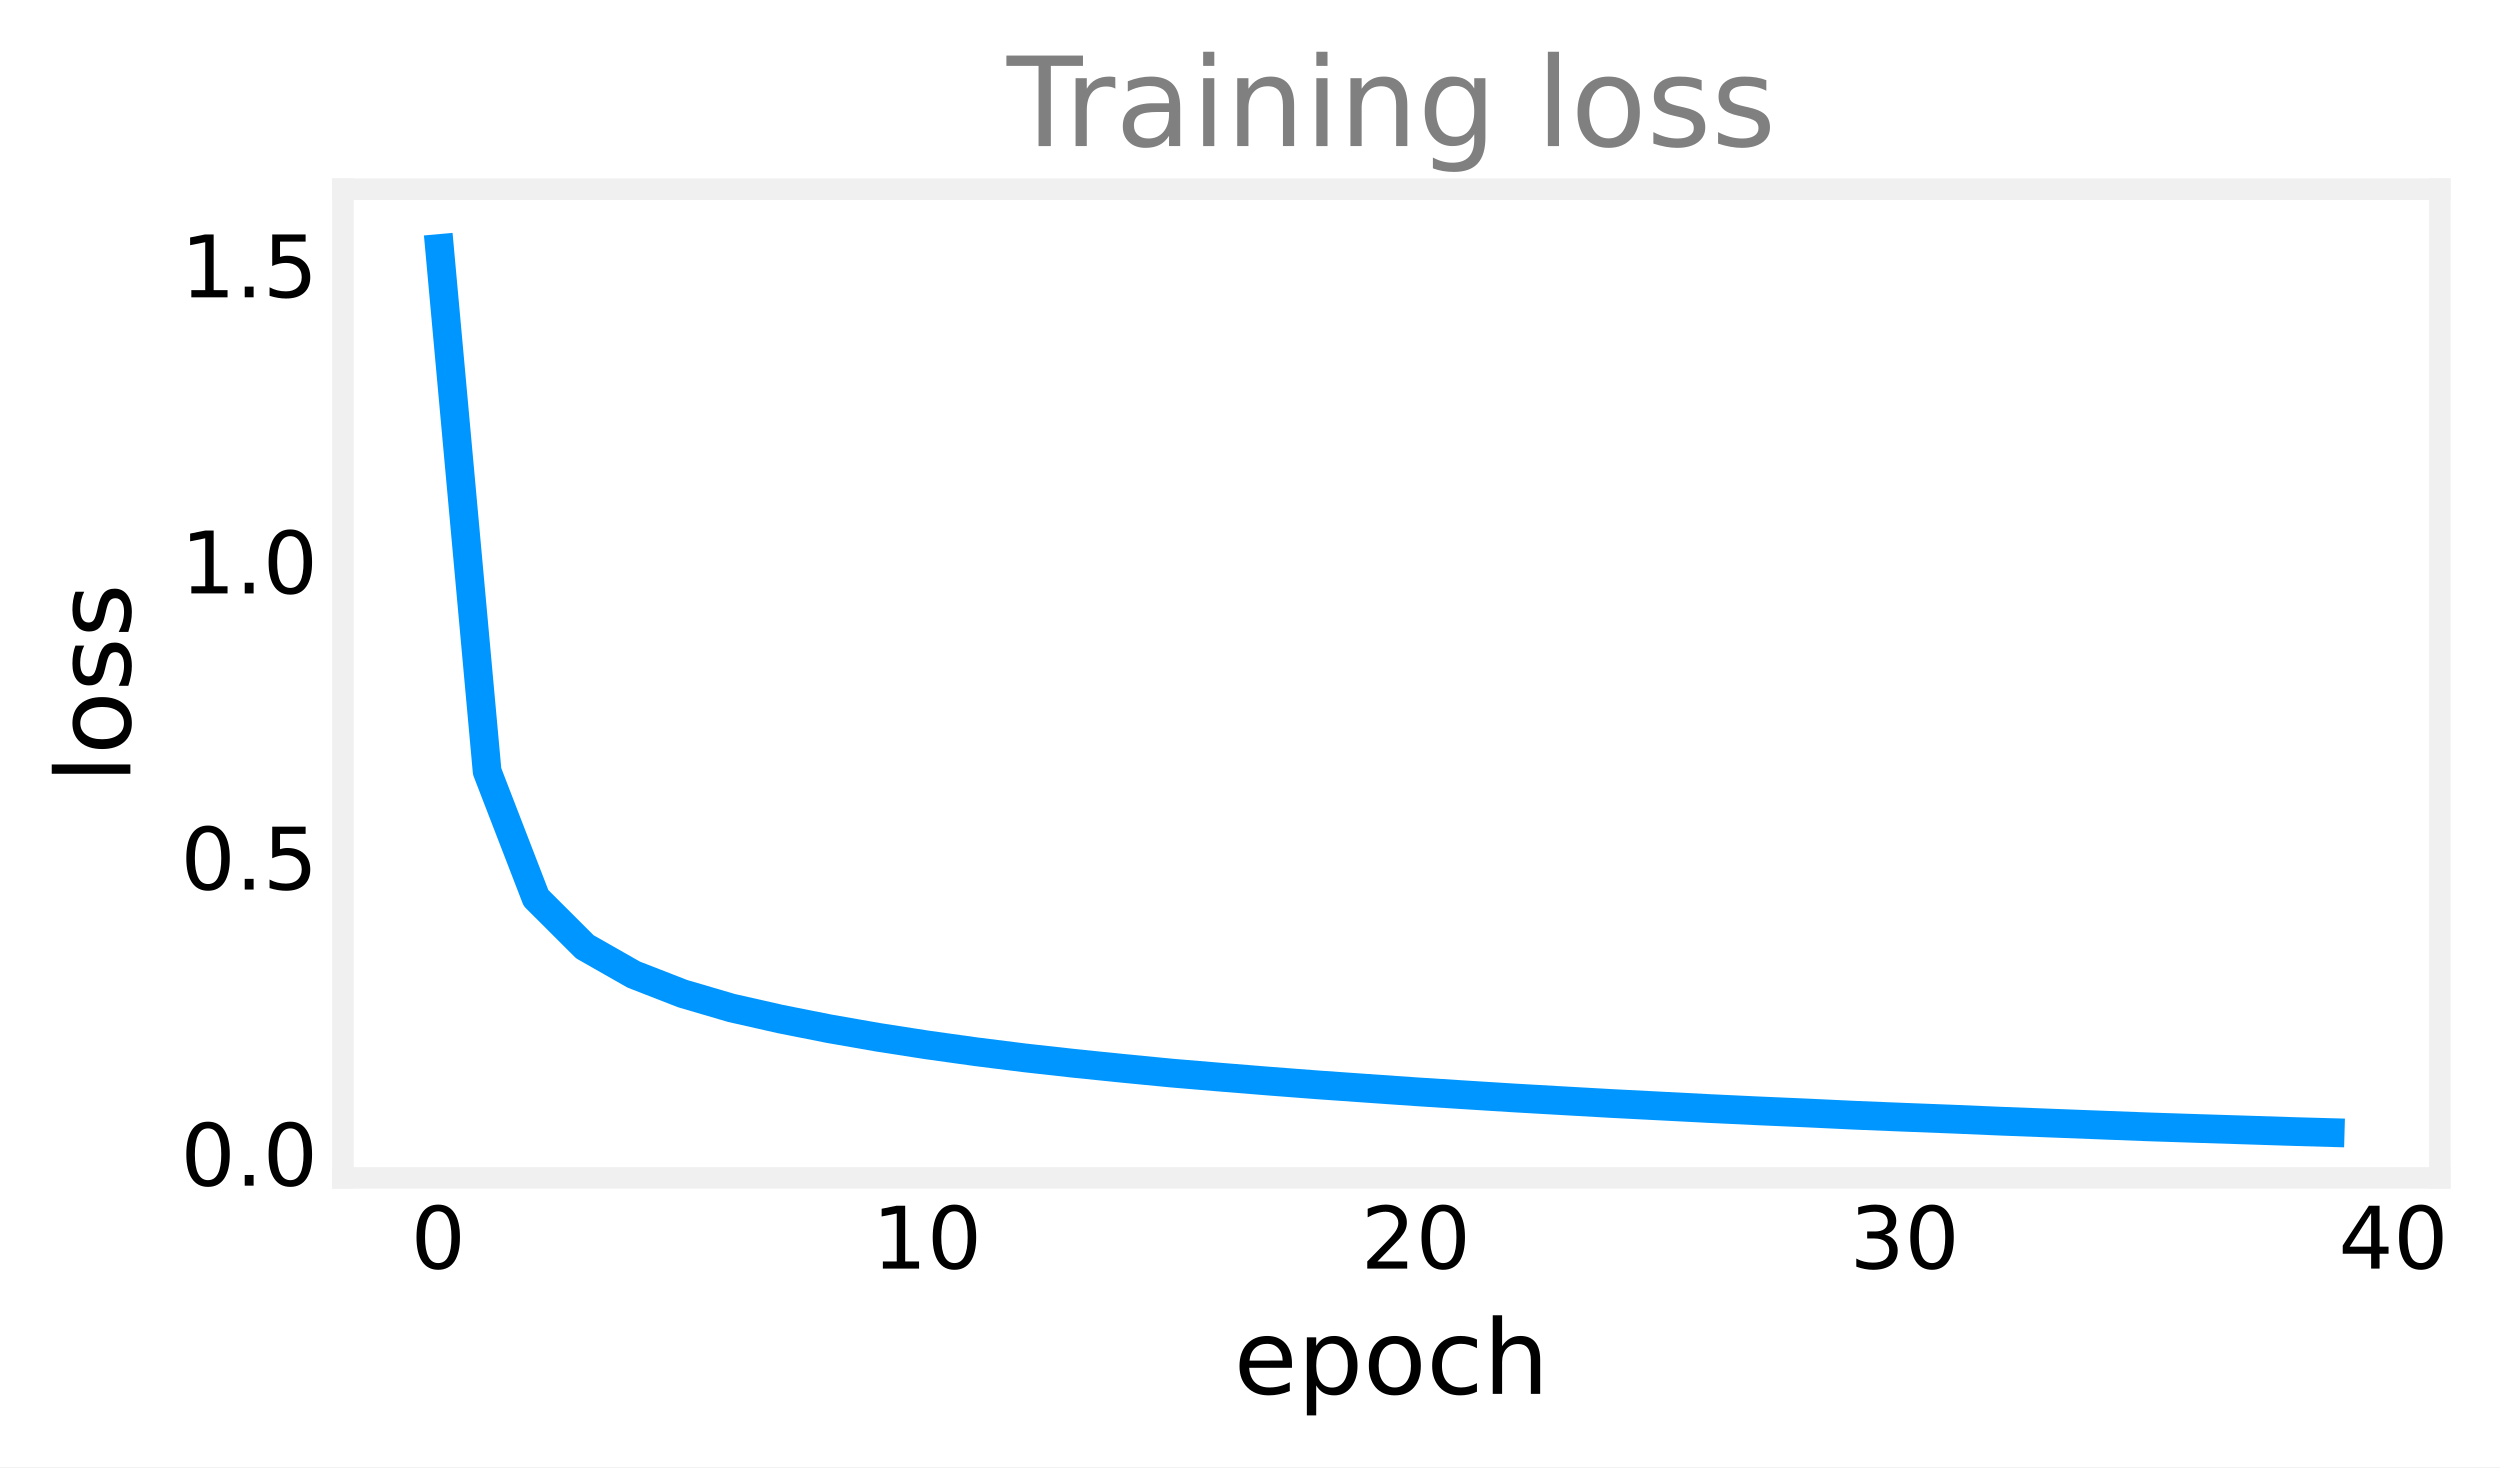
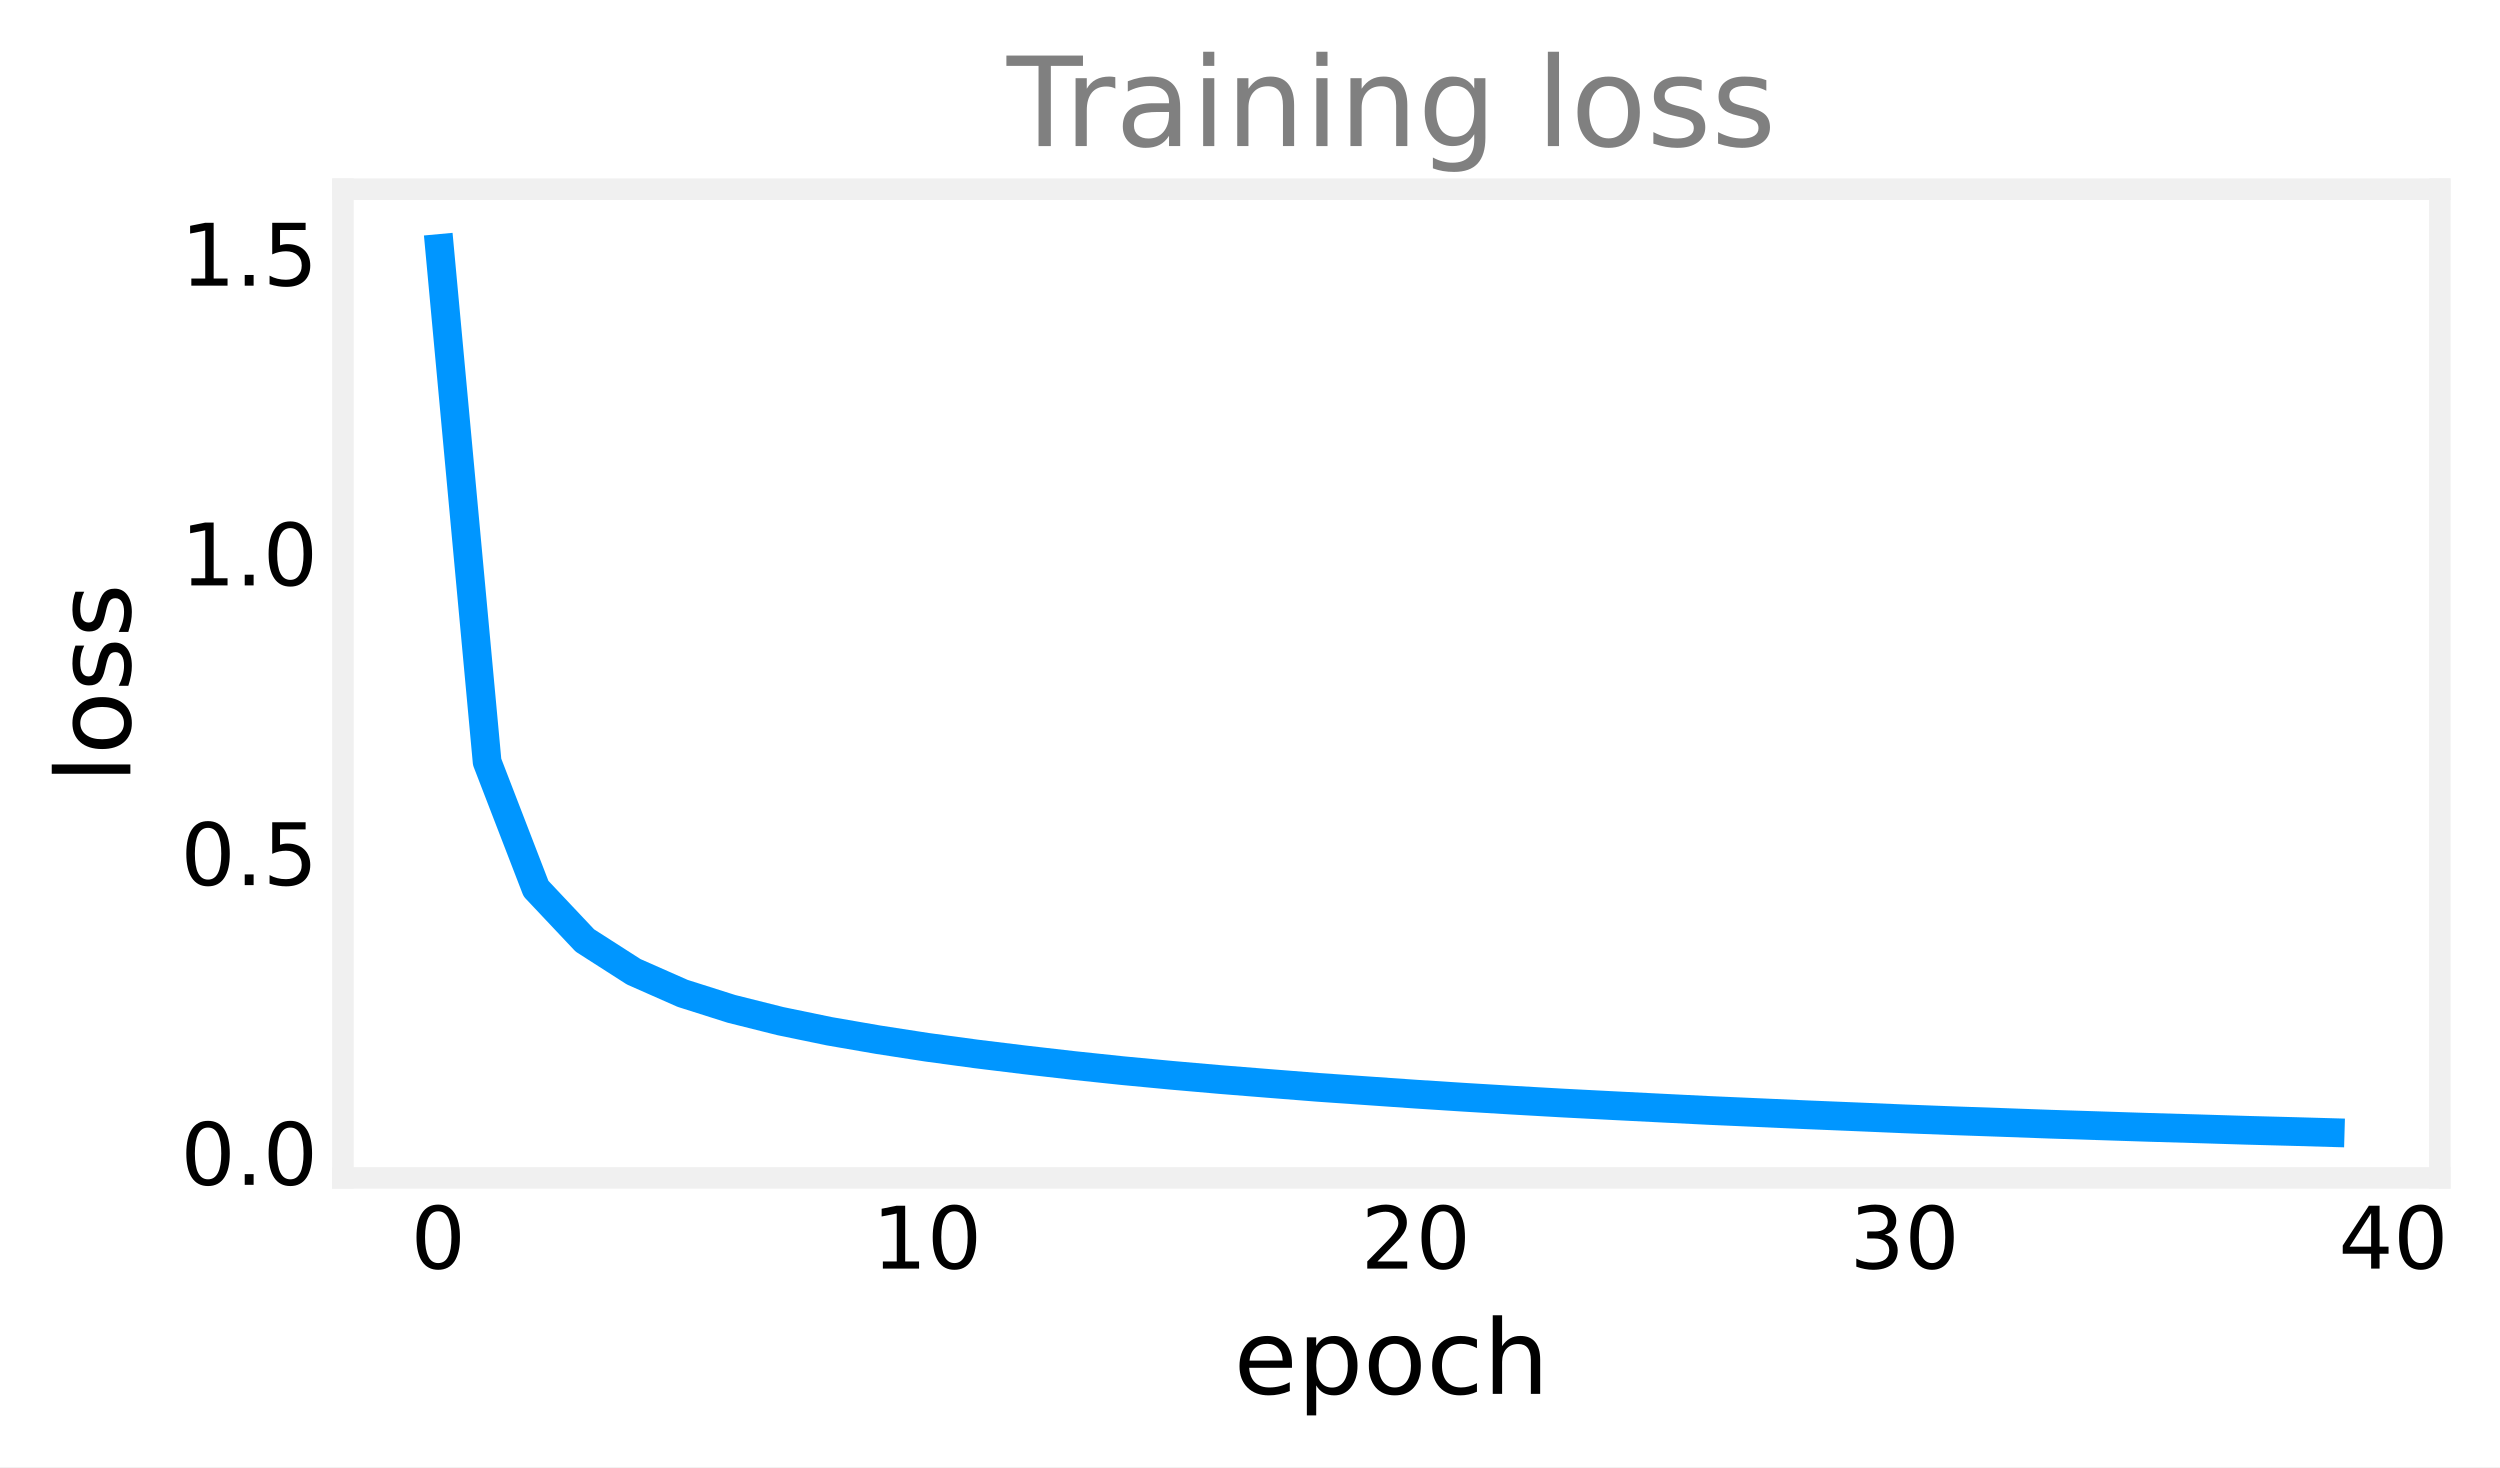
<svg xmlns="http://www.w3.org/2000/svg" xmlns:xlink="http://www.w3.org/1999/xlink" width="347.883pt" height="204.16pt" viewBox="0 0 347.883 204.16" version="1.1">
  <defs>
    <style type="text/css">*{stroke-linejoin: round; stroke-linecap: butt}</style>
  </defs>
  <g id="figure_1">
    <g id="patch_1">
      <path d="M 0 204.16  L 347.883 204.16  L 347.883 0  L 0 0  z " style="fill: #ffffff" />
    </g>
    <g id="axes_1">
      <g id="patch_2">
        <path d="M 47.72 163.91  L 339.51 163.91  L 339.51 26.33  L 47.72 26.33  z " style="fill: #ffffff" />
      </g>
      <g id="matplotlib.axis_1">
        <g id="xtick_1">
          <g id="line2d_1" />
          <g id="text_1">
            <g transform="translate(57.16591 176.5282) scale(0.12 -0.12)">
              <defs>
                <path id="DejaVuSans-30" d="M 2034 4250  Q 1547 4250 1301 3770  Q 1056 3291 1056 2328  Q 1056 1369 1301 889  Q 1547 409 2034 409  Q 2525 409 2770 889  Q 3016 1369 3016 2328  Q 3016 3291 2770 3770  Q 2525 4250 2034 4250  z M 2034 4750  Q 2819 4750 3233 4129  Q 3647 3509 3647 2328  Q 3647 1150 3233 529  Q 2819 -91 2034 -91  Q 1250 -91 836 529  Q 422 1150 422 2328  Q 422 3509 836 4129  Q 1250 4750 2034 4750  z " transform="scale(0.015625)" />
              </defs>
              <use xlink:href="#DejaVuSans-30" />
            </g>
          </g>
        </g>
        <g id="xtick_2">
          <g id="line2d_2" />
          <g id="text_2">
            <g transform="translate(121.3646 176.5282) scale(0.12 -0.12)">
              <defs>
                <path id="DejaVuSans-31" d="M 794 531  L 1825 531  L 1825 4091  L 703 3866  L 703 4441  L 1819 4666  L 2450 4666  L 2450 531  L 3481 531  L 3481 0  L 794 0  L 794 531  z " transform="scale(0.015625)" />
              </defs>
              <use xlink:href="#DejaVuSans-31" />
              <use xlink:href="#DejaVuSans-30" transform="translate(63.62305 0)" />
            </g>
          </g>
        </g>
        <g id="xtick_3">
          <g id="line2d_3" />
          <g id="text_3">
            <g transform="translate(189.3808 176.5282) scale(0.12 -0.12)">
              <defs>
                <path id="DejaVuSans-32" d="M 1228 531  L 3431 531  L 3431 0  L 469 0  L 469 531  Q 828 903 1448 1529  Q 2069 2156 2228 2338  Q 2531 2678 2651 2914  Q 2772 3150 2772 3378  Q 2772 3750 2511 3984  Q 2250 4219 1831 4219  Q 1534 4219 1204 4116  Q 875 4013 500 3803  L 500 4441  Q 881 4594 1212 4672  Q 1544 4750 1819 4750  Q 2544 4750 2975 4387  Q 3406 4025 3406 3419  Q 3406 3131 3298 2873  Q 3191 2616 2906 2266  Q 2828 2175 2409 1742  Q 1991 1309 1228 531  z " transform="scale(0.015625)" />
              </defs>
              <use xlink:href="#DejaVuSans-32" />
              <use xlink:href="#DejaVuSans-30" transform="translate(63.62305 0)" />
            </g>
          </g>
        </g>
        <g id="xtick_4">
          <g id="line2d_4" />
          <g id="text_4">
            <g transform="translate(257.3971 176.5282) scale(0.12 -0.12)">
              <defs>
                <path id="DejaVuSans-33" d="M 2597 2516  Q 3050 2419 3304 2112  Q 3559 1806 3559 1356  Q 3559 666 3084 287  Q 2609 -91 1734 -91  Q 1441 -91 1130 -33  Q 819 25 488 141  L 488 750  Q 750 597 1062 519  Q 1375 441 1716 441  Q 2309 441 2620 675  Q 2931 909 2931 1356  Q 2931 1769 2642 2001  Q 2353 2234 1838 2234  L 1294 2234  L 1294 2753  L 1863 2753  Q 2328 2753 2575 2939  Q 2822 3125 2822 3475  Q 2822 3834 2567 4026  Q 2313 4219 1838 4219  Q 1578 4219 1281 4162  Q 984 4106 628 3988  L 628 4550  Q 988 4650 1302 4700  Q 1616 4750 1894 4750  Q 2613 4750 3031 4423  Q 3450 4097 3450 3541  Q 3450 3153 3228 2886  Q 3006 2619 2597 2516  z " transform="scale(0.015625)" />
              </defs>
              <use xlink:href="#DejaVuSans-33" />
              <use xlink:href="#DejaVuSans-30" transform="translate(63.62305 0)" />
            </g>
          </g>
        </g>
        <g id="xtick_5">
          <g id="line2d_5" />
          <g id="text_5">
            <g transform="translate(325.4133 176.5282) scale(0.12 -0.12)">
              <defs>
                <path id="DejaVuSans-34" d="M 2419 4116  L 825 1625  L 2419 1625  L 2419 4116  z M 2253 4666  L 3047 4666  L 3047 1625  L 3713 1625  L 3713 1100  L 3047 1100  L 3047 0  L 2419 0  L 2419 1100  L 313 1100  L 313 1709  L 2253 4666  z " transform="scale(0.015625)" />
              </defs>
              <use xlink:href="#DejaVuSans-34" />
              <use xlink:href="#DejaVuSans-30" transform="translate(63.62305 0)" />
            </g>
          </g>
        </g>
        <g id="text_6">
          <g transform="translate(171.6865 193.9656) scale(0.144 -0.144)">
            <defs>
              <path id="DejaVuSans-65" d="M 3597 1894  L 3597 1613  L 953 1613  Q 991 1019 1311 708  Q 1631 397 2203 397  Q 2534 397 2845 478  Q 3156 559 3463 722  L 3463 178  Q 3153 47 2828 -22  Q 2503 -91 2169 -91  Q 1331 -91 842 396  Q 353 884 353 1716  Q 353 2575 817 3079  Q 1281 3584 2069 3584  Q 2775 3584 3186 3129  Q 3597 2675 3597 1894  z M 3022 2063  Q 3016 2534 2758 2815  Q 2500 3097 2075 3097  Q 1594 3097 1305 2825  Q 1016 2553 972 2059  L 3022 2063  z " transform="scale(0.015625)" />
              <path id="DejaVuSans-70" d="M 1159 525  L 1159 -1331  L 581 -1331  L 581 3500  L 1159 3500  L 1159 2969  Q 1341 3281 1617 3432  Q 1894 3584 2278 3584  Q 2916 3584 3314 3078  Q 3713 2572 3713 1747  Q 3713 922 3314 415  Q 2916 -91 2278 -91  Q 1894 -91 1617 61  Q 1341 213 1159 525  z M 3116 1747  Q 3116 2381 2855 2742  Q 2594 3103 2138 3103  Q 1681 3103 1420 2742  Q 1159 2381 1159 1747  Q 1159 1113 1420 752  Q 1681 391 2138 391  Q 2594 391 2855 752  Q 3116 1113 3116 1747  z " transform="scale(0.015625)" />
              <path id="DejaVuSans-6f" d="M 1959 3097  Q 1497 3097 1228 2736  Q 959 2375 959 1747  Q 959 1119 1226 758  Q 1494 397 1959 397  Q 2419 397 2687 759  Q 2956 1122 2956 1747  Q 2956 2369 2687 2733  Q 2419 3097 1959 3097  z M 1959 3584  Q 2709 3584 3137 3096  Q 3566 2609 3566 1747  Q 3566 888 3137 398  Q 2709 -91 1959 -91  Q 1206 -91 779 398  Q 353 888 353 1747  Q 353 2609 779 3096  Q 1206 3584 1959 3584  z " transform="scale(0.015625)" />
              <path id="DejaVuSans-63" d="M 3122 3366  L 3122 2828  Q 2878 2963 2633 3030  Q 2388 3097 2138 3097  Q 1578 3097 1268 2742  Q 959 2388 959 1747  Q 959 1106 1268 751  Q 1578 397 2138 397  Q 2388 397 2633 464  Q 2878 531 3122 666  L 3122 134  Q 2881 22 2623 -34  Q 2366 -91 2075 -91  Q 1284 -91 818 406  Q 353 903 353 1747  Q 353 2603 823 3093  Q 1294 3584 2113 3584  Q 2378 3584 2631 3529  Q 2884 3475 3122 3366  z " transform="scale(0.015625)" />
              <path id="DejaVuSans-68" d="M 3513 2113  L 3513 0  L 2938 0  L 2938 2094  Q 2938 2591 2744 2837  Q 2550 3084 2163 3084  Q 1697 3084 1428 2787  Q 1159 2491 1159 1978  L 1159 0  L 581 0  L 581 4863  L 1159 4863  L 1159 2956  Q 1366 3272 1645 3428  Q 1925 3584 2291 3584  Q 2894 3584 3203 3211  Q 3513 2838 3513 2113  z " transform="scale(0.015625)" />
            </defs>
            <use xlink:href="#DejaVuSans-65" />
            <use xlink:href="#DejaVuSans-70" transform="translate(61.52344 0)" />
            <use xlink:href="#DejaVuSans-6f" transform="translate(125 0)" />
            <use xlink:href="#DejaVuSans-63" transform="translate(186.1816 0)" />
            <use xlink:href="#DejaVuSans-68" transform="translate(241.1621 0)" />
          </g>
        </g>
      </g>
      <g id="matplotlib.axis_2">
        <g id="ytick_1">
          <g id="line2d_6" />
          <g id="text_7">
-             <g transform="translate(25.1365 164.9897) scale(0.12 -0.12)">
+             <g transform="translate(25.1365 164.8734) scale(0.12 -0.12)">
              <defs>
                <path id="DejaVuSans-2e" d="M 684 794  L 1344 794  L 1344 0  L 684 0  L 684 794  z " transform="scale(0.015625)" />
              </defs>
              <use xlink:href="#DejaVuSans-30" />
              <use xlink:href="#DejaVuSans-2e" transform="translate(63.62305 0)" />
              <use xlink:href="#DejaVuSans-30" transform="translate(95.41016 0)" />
            </g>
          </g>
        </g>
        <g id="ytick_2">
          <g id="line2d_7" />
          <g id="text_8">
-             <g transform="translate(25.1365 123.7835) scale(0.12 -0.12)">
+             <g transform="translate(25.1365 123.1666) scale(0.12 -0.12)">
              <defs>
                <path id="DejaVuSans-35" d="M 691 4666  L 3169 4666  L 3169 4134  L 1269 4134  L 1269 2991  Q 1406 3038 1543 3061  Q 1681 3084 1819 3084  Q 2600 3084 3056 2656  Q 3513 2228 3513 1497  Q 3513 744 3044 326  Q 2575 -91 1722 -91  Q 1428 -91 1123 -41  Q 819 9 494 109  L 494 744  Q 775 591 1075 516  Q 1375 441 1709 441  Q 2250 441 2565 725  Q 2881 1009 2881 1497  Q 2881 1984 2565 2268  Q 2250 2553 1709 2553  Q 1456 2553 1204 2497  Q 953 2441 691 2322  L 691 4666  z " transform="scale(0.015625)" />
              </defs>
              <use xlink:href="#DejaVuSans-30" />
              <use xlink:href="#DejaVuSans-2e" transform="translate(63.62305 0)" />
              <use xlink:href="#DejaVuSans-35" transform="translate(95.41016 0)" />
            </g>
          </g>
        </g>
        <g id="ytick_3">
          <g id="line2d_8" />
          <g id="text_9">
-             <g transform="translate(25.1365 82.57728) scale(0.12 -0.12)">
+             <g transform="translate(25.1365 81.4598) scale(0.12 -0.12)">
              <use xlink:href="#DejaVuSans-31" />
              <use xlink:href="#DejaVuSans-2e" transform="translate(63.62305 0)" />
              <use xlink:href="#DejaVuSans-30" transform="translate(95.41016 0)" />
            </g>
          </g>
        </g>
        <g id="ytick_4">
          <g id="line2d_9" />
          <g id="text_10">
-             <g transform="translate(25.1365 41.3711) scale(0.12 -0.12)">
+             <g transform="translate(25.1365 39.753) scale(0.12 -0.12)">
              <use xlink:href="#DejaVuSans-31" />
              <use xlink:href="#DejaVuSans-2e" transform="translate(63.62305 0)" />
              <use xlink:href="#DejaVuSans-35" transform="translate(95.41016 0)" />
            </g>
          </g>
        </g>
        <g id="text_11">
          <g transform="translate(18.14175 109.0273) rotate(-90) scale(0.144 -0.144)">
            <defs>
              <path id="DejaVuSans-6c" d="M 603 4863  L 1178 4863  L 1178 0  L 603 0  L 603 4863  z " transform="scale(0.015625)" />
              <path id="DejaVuSans-73" d="M 2834 3397  L 2834 2853  Q 2591 2978 2328 3040  Q 2066 3103 1784 3103  Q 1356 3103 1142 2972  Q 928 2841 928 2578  Q 928 2378 1081 2264  Q 1234 2150 1697 2047  L 1894 2003  Q 2506 1872 2764 1633  Q 3022 1394 3022 966  Q 3022 478 2636 193  Q 2250 -91 1575 -91  Q 1294 -91 989 -36  Q 684 19 347 128  L 347 722  Q 666 556 975 473  Q 1284 391 1588 391  Q 1994 391 2212 530  Q 2431 669 2431 922  Q 2431 1156 2273 1281  Q 2116 1406 1581 1522  L 1381 1569  Q 847 1681 609 1914  Q 372 2147 372 2553  Q 372 3047 722 3315  Q 1072 3584 1716 3584  Q 2034 3584 2315 3537  Q 2597 3491 2834 3397  z " transform="scale(0.015625)" />
            </defs>
            <use xlink:href="#DejaVuSans-6c" />
            <use xlink:href="#DejaVuSans-6f" transform="translate(27.7832 0)" />
            <use xlink:href="#DejaVuSans-73" transform="translate(88.96484 0)" />
            <use xlink:href="#DejaVuSans-73" transform="translate(141.0645 0)" />
          </g>
        </g>
      </g>
      <g id="line2d_10">
-         <path d="M 60.983 32.584  L 67.785 107.342  L 74.587 124.965  L 81.388 131.752  L 88.19 135.623  L 94.992 138.268  L 101.793 140.264  L 108.595 141.804  L 115.396 143.155  L 122.198 144.345  L 129 145.402  L 135.801 146.351  L 142.603 147.206  L 149.404 147.964  L 156.206 148.659  L 163.008 149.32  L 169.809 149.892  L 176.611 150.443  L 183.413 150.965  L 190.214 151.443  L 197.016 151.917  L 203.817 152.352  L 210.619 152.778  L 217.421 153.168  L 224.222 153.553  L 231.024 153.903  L 237.826 154.255  L 244.627 154.577  L 251.429 154.873  L 258.23 155.196  L 265.032 155.472  L 271.834 155.736  L 278.635 156.025  L 285.437 156.286  L 292.239 156.548  L 299.04 156.809  L 305.842 157.033  L 312.643 157.247  L 319.445 157.466  L 326.247 157.656  " clip-path="url(#p34492f665f)" style="fill: none; stroke: #0096ff; stroke-width: 4" />
+         <path d="M 60.983 32.584  L 67.785 106.021  L 74.587 123.659  L 81.388 130.872  L 88.19 135.231  L 94.992 138.232  L 101.793 140.39  L 108.595 142.094  L 115.396 143.5  L 122.198 144.678  L 129 145.731  L 135.801 146.653  L 142.603 147.485  L 149.404 148.266  L 156.206 148.983  L 163.008 149.628  L 169.809 150.223  L 176.611 150.769  L 183.413 151.308  L 190.214 151.781  L 197.016 152.254  L 203.817 152.692  L 210.619 153.101  L 217.421 153.488  L 224.222 153.84  L 231.024 154.185  L 237.826 154.523  L 244.627 154.822  L 251.429 155.125  L 258.23 155.405  L 265.032 155.694  L 271.834 155.955  L 278.635 156.192  L 285.437 156.439  L 292.239 156.656  L 299.04 156.877  L 305.842 157.074  L 312.643 157.283  L 319.445 157.462  L 326.247 157.656  " clip-path="url(#p3a788255b0)" style="fill: none; stroke: #0096ff; stroke-width: 4" />
      </g>
      <g id="patch_3">
        <path d="M 47.72 163.91  L 47.72 26.33  " style="fill: none; stroke: #f0f0f0; stroke-width: 3; stroke-linejoin: miter; stroke-linecap: square" />
      </g>
      <g id="patch_4">
        <path d="M 339.51 163.91  L 339.51 26.33  " style="fill: none; stroke: #f0f0f0; stroke-width: 3; stroke-linejoin: miter; stroke-linecap: square" />
      </g>
      <g id="patch_5">
        <path d="M 47.72 163.91  L 339.51 163.91  " style="fill: none; stroke: #f0f0f0; stroke-width: 3; stroke-linejoin: miter; stroke-linecap: square" />
      </g>
      <g id="patch_6">
        <path d="M 47.72 26.33  L 339.51 26.33  " style="fill: none; stroke: #f0f0f0; stroke-width: 3; stroke-linejoin: miter; stroke-linecap: square" />
      </g>
      <g id="text_12">
        <g style="fill: #808080" transform="translate(140.0943 20.3301) scale(0.1728 -0.1728)">
          <defs>
            <path id="DejaVuSans-54" d="M -19 4666  L 3928 4666  L 3928 4134  L 2272 4134  L 2272 0  L 1638 0  L 1638 4134  L -19 4134  L -19 4666  z " transform="scale(0.015625)" />
            <path id="DejaVuSans-72" d="M 2631 2963  Q 2534 3019 2420 3045  Q 2306 3072 2169 3072  Q 1681 3072 1420 2755  Q 1159 2438 1159 1844  L 1159 0  L 581 0  L 581 3500  L 1159 3500  L 1159 2956  Q 1341 3275 1631 3429  Q 1922 3584 2338 3584  Q 2397 3584 2469 3576  Q 2541 3569 2628 3553  L 2631 2963  z " transform="scale(0.015625)" />
            <path id="DejaVuSans-61" d="M 2194 1759  Q 1497 1759 1228 1600  Q 959 1441 959 1056  Q 959 750 1161 570  Q 1363 391 1709 391  Q 2188 391 2477 730  Q 2766 1069 2766 1631  L 2766 1759  L 2194 1759  z M 3341 1997  L 3341 0  L 2766 0  L 2766 531  Q 2569 213 2275 61  Q 1981 -91 1556 -91  Q 1019 -91 701 211  Q 384 513 384 1019  Q 384 1609 779 1909  Q 1175 2209 1959 2209  L 2766 2209  L 2766 2266  Q 2766 2663 2505 2880  Q 2244 3097 1772 3097  Q 1472 3097 1187 3025  Q 903 2953 641 2809  L 641 3341  Q 956 3463 1253 3523  Q 1550 3584 1831 3584  Q 2591 3584 2966 3190  Q 3341 2797 3341 1997  z " transform="scale(0.015625)" />
            <path id="DejaVuSans-69" d="M 603 3500  L 1178 3500  L 1178 0  L 603 0  L 603 3500  z M 603 4863  L 1178 4863  L 1178 4134  L 603 4134  L 603 4863  z " transform="scale(0.015625)" />
            <path id="DejaVuSans-6e" d="M 3513 2113  L 3513 0  L 2938 0  L 2938 2094  Q 2938 2591 2744 2837  Q 2550 3084 2163 3084  Q 1697 3084 1428 2787  Q 1159 2491 1159 1978  L 1159 0  L 581 0  L 581 3500  L 1159 3500  L 1159 2956  Q 1366 3272 1645 3428  Q 1925 3584 2291 3584  Q 2894 3584 3203 3211  Q 3513 2838 3513 2113  z " transform="scale(0.015625)" />
            <path id="DejaVuSans-67" d="M 2906 1791  Q 2906 2416 2648 2759  Q 2391 3103 1925 3103  Q 1463 3103 1205 2759  Q 947 2416 947 1791  Q 947 1169 1205 825  Q 1463 481 1925 481  Q 2391 481 2648 825  Q 2906 1169 2906 1791  z M 3481 434  Q 3481 -459 3084 -895  Q 2688 -1331 1869 -1331  Q 1566 -1331 1297 -1286  Q 1028 -1241 775 -1147  L 775 -588  Q 1028 -725 1275 -790  Q 1522 -856 1778 -856  Q 2344 -856 2625 -561  Q 2906 -266 2906 331  L 2906 616  Q 2728 306 2450 153  Q 2172 0 1784 0  Q 1141 0 747 490  Q 353 981 353 1791  Q 353 2603 747 3093  Q 1141 3584 1784 3584  Q 2172 3584 2450 3431  Q 2728 3278 2906 2969  L 2906 3500  L 3481 3500  L 3481 434  z " transform="scale(0.015625)" />
            <path id="DejaVuSans-20" transform="scale(0.015625)" />
          </defs>
          <use xlink:href="#DejaVuSans-54" />
          <use xlink:href="#DejaVuSans-72" transform="translate(46.33398 0)" />
          <use xlink:href="#DejaVuSans-61" transform="translate(87.44727 0)" />
          <use xlink:href="#DejaVuSans-69" transform="translate(148.7266 0)" />
          <use xlink:href="#DejaVuSans-6e" transform="translate(176.5098 0)" />
          <use xlink:href="#DejaVuSans-69" transform="translate(239.8887 0)" />
          <use xlink:href="#DejaVuSans-6e" transform="translate(267.6719 0)" />
          <use xlink:href="#DejaVuSans-67" transform="translate(331.0508 0)" />
          <use xlink:href="#DejaVuSans-20" transform="translate(394.5273 0)" />
          <use xlink:href="#DejaVuSans-6c" transform="translate(426.3145 0)" />
          <use xlink:href="#DejaVuSans-6f" transform="translate(454.0977 0)" />
          <use xlink:href="#DejaVuSans-73" transform="translate(515.2793 0)" />
          <use xlink:href="#DejaVuSans-73" transform="translate(567.3789 0)" />
        </g>
      </g>
    </g>
  </g>
  <defs>
-     <clipPath id="p34492f665f">
+     <clipPath id="p3a788255b0">
      <rect x="47.72" y="26.33" width="291.79" height="137.58" />
    </clipPath>
  </defs>
</svg>
